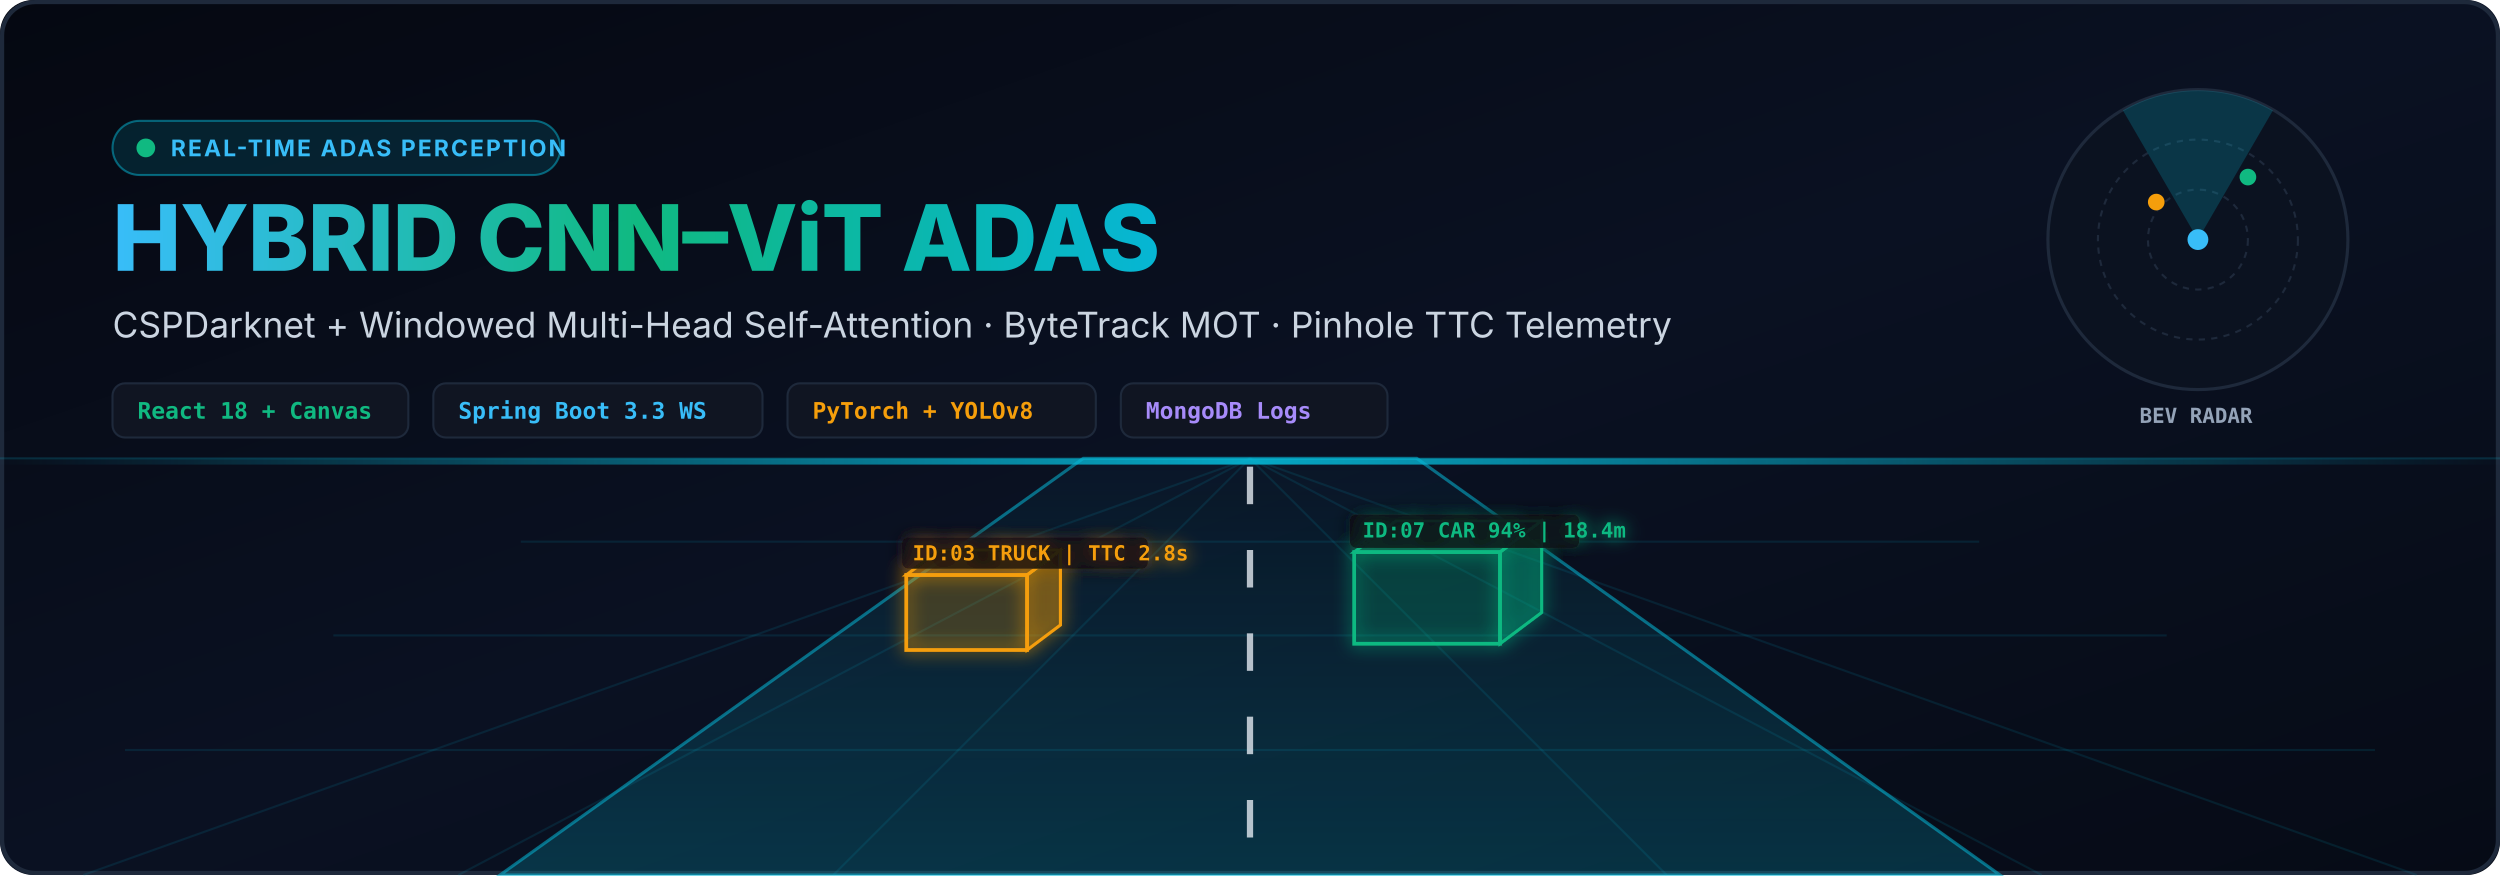
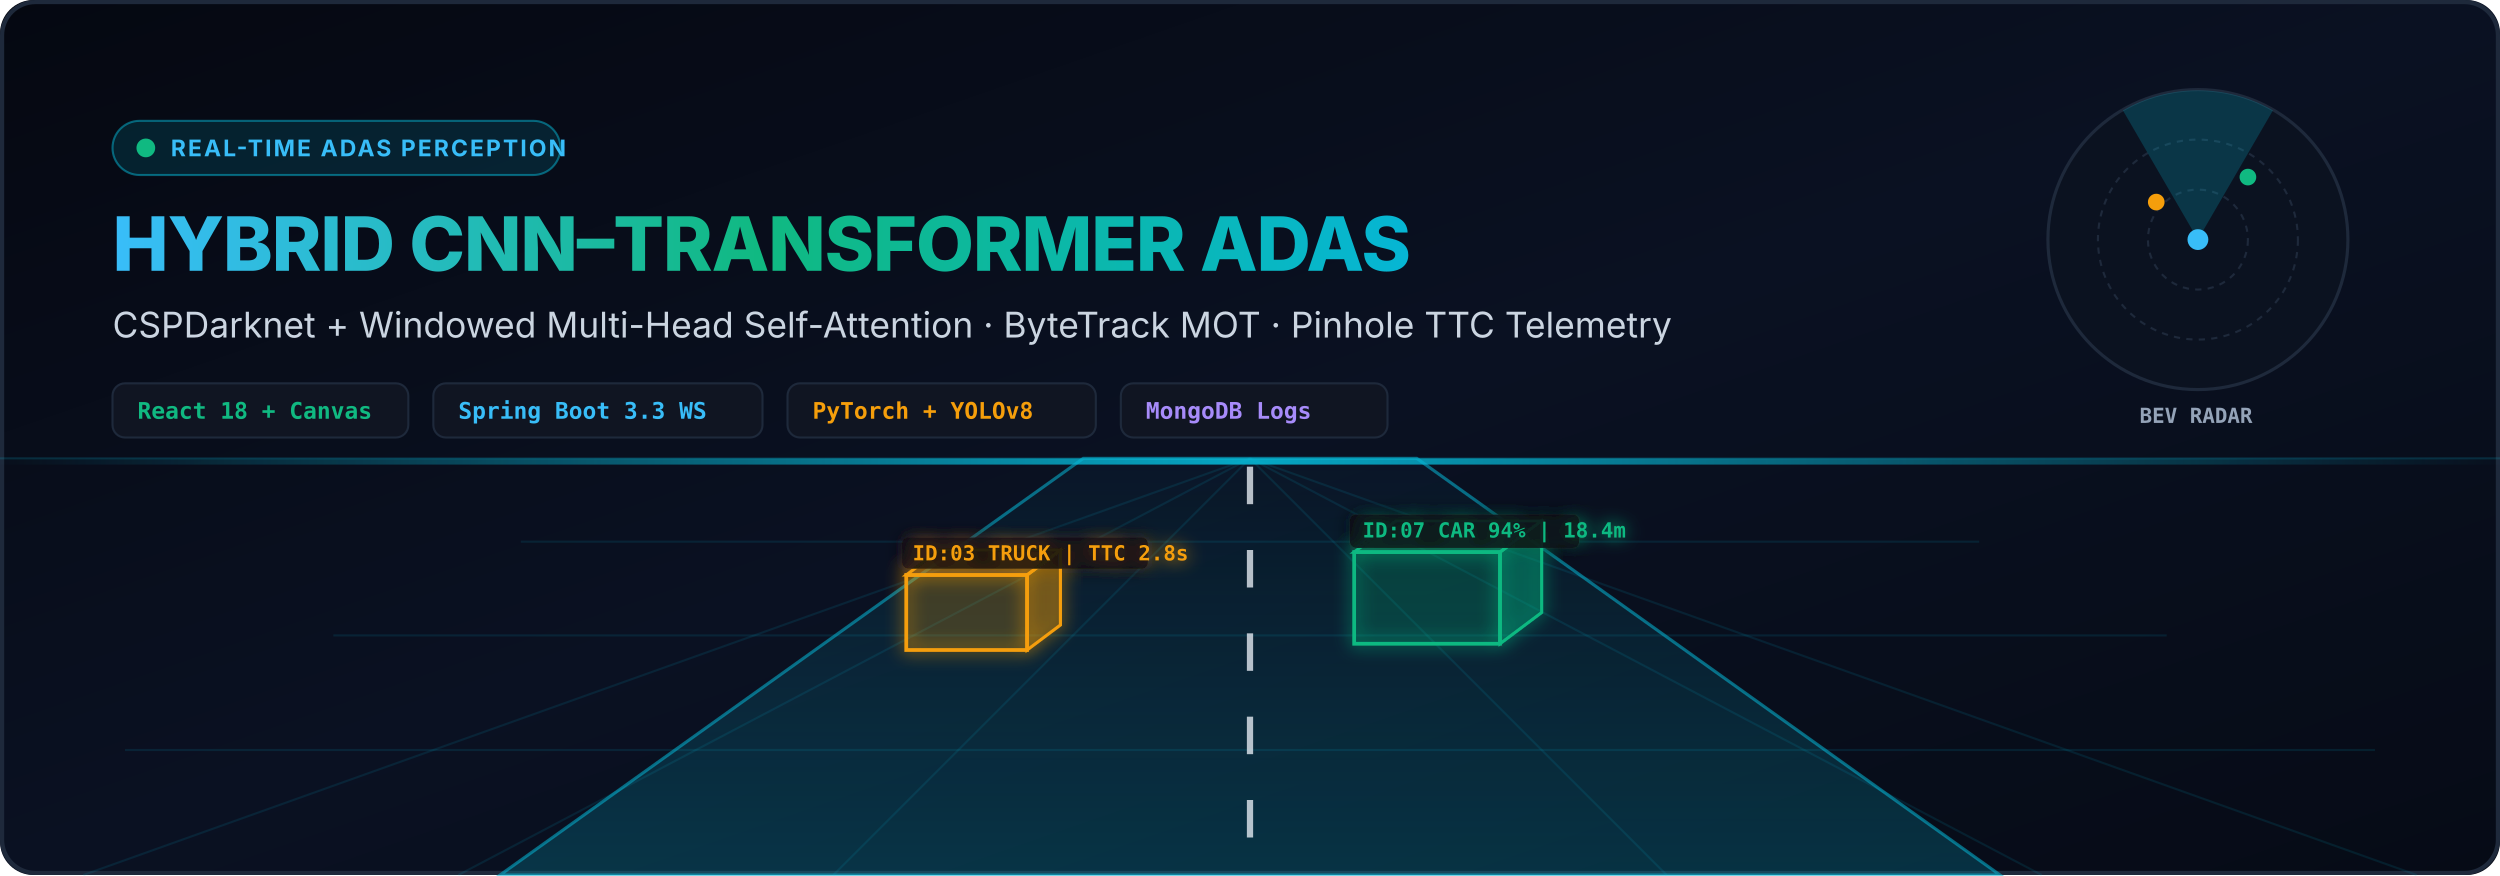
<svg xmlns="http://www.w3.org/2000/svg" viewBox="0 0 1200 420" width="100%" height="100%">
  <defs>
    <linearGradient id="bgGrad" x1="0%" y1="0%" x2="100%" y2="100%">
      <stop offset="0%" stop-color="#050811" />
      <stop offset="50%" stop-color="#0A1122" />
      <stop offset="100%" stop-color="#060B16" />
    </linearGradient>
    <linearGradient id="roadGrad" x1="0%" y1="0%" x2="0%" y2="100%">
      <stop offset="0%" stop-color="#06B6D4" stop-opacity="0.03" />
      <stop offset="100%" stop-color="#06B6D4" stop-opacity="0.22" />
    </linearGradient>
    <linearGradient id="titleGrad" x1="0%" y1="0%" x2="100%" y2="0%">
      <stop offset="0%" stop-color="#38BDF8" />
      <stop offset="50%" stop-color="#10B981" />
      <stop offset="100%" stop-color="#06B6D4" />
    </linearGradient>
    <linearGradient id="scanLine" x1="0%" y1="0%" x2="100%" y2="0%">
      <stop offset="0%" stop-color="#06B6D4" stop-opacity="0" />
      <stop offset="50%" stop-color="#06B6D4" stop-opacity="0.9" />
      <stop offset="100%" stop-color="#06B6D4" stop-opacity="0" />
    </linearGradient>
    <filter id="glow" x="-20%" y="-20%" width="140%" height="140%">
      <feGaussianBlur stdDeviation="4" result="blur" />
      <feMerge>
        <feMergeNode in="blur" />
        <feMergeNode in="SourceGraphic" />
      </feMerge>
    </filter>
  </defs>
  <rect width="1200" height="420" rx="16" fill="url(#bgGrad)" />
  <rect width="1198" height="418" x="1" y="1" rx="16" fill="none" stroke="#1E293B" stroke-width="2" />
  <line x1="0" y1="220" x2="1200" y2="220" stroke="#06B6D4" stroke-opacity="0.18" stroke-width="1" />
  <g stroke="#06B6D4" stroke-opacity="0.12" stroke-width="1">
    <line x1="600" y1="220" x2="40" y2="420" />
    <line x1="600" y1="220" x2="220" y2="420" />
    <line x1="600" y1="220" x2="400" y2="420" />
    <line x1="600" y1="220" x2="800" y2="420" />
    <line x1="600" y1="220" x2="980" y2="420" />
    <line x1="600" y1="220" x2="1160" y2="420" />
    <line x1="250" y1="260" x2="950" y2="260" />
    <line x1="160" y1="305" x2="1040" y2="305" />
    <line x1="60" y1="360" x2="1140" y2="360" />
  </g>
  <polygon points="520,220 680,220 960,420 240,420" fill="url(#roadGrad)" stroke="#06B6D4" stroke-opacity="0.55" stroke-width="1.5" />
  <line x1="600" y1="224" x2="600" y2="420" stroke="#E2E8F0" stroke-width="3" stroke-dasharray="18 22" stroke-opacity="0.8">
    <animate attributeName="stroke-dashoffset" from="40" to="0" dur="0.9s" repeatCount="indefinite" />
  </line>
  <g transform="translate(650, 245)" filter="url(#glow)">
    <polygon points="0,20 70,20 90,5 20,5" fill="#10B981" fill-opacity="0.18" stroke="#10B981" stroke-width="1.5" />
    <rect x="0" y="20" width="70" height="44" fill="#10B981" fill-opacity="0.12" stroke="#10B981" stroke-width="1.8" />
    <polygon points="70,20 90,5 90,49 70,64" fill="#10B981" fill-opacity="0.24" stroke="#10B981" stroke-width="1.5" />
    <rect x="-2" y="2" width="110" height="16" rx="3" fill="#080B12" fill-opacity="0.85" />
    <text x="4" y="13" fill="#10B981" font-family="monospace" font-size="10" font-weight="bold">ID:07 CAR 94% | 18.4m</text>
    <animateTransform attributeName="transform" type="translate" values="650,245; 655,248; 650,245" dur="3.5s" repeatCount="indefinite" />
  </g>
  <g transform="translate(435, 260)" filter="url(#glow)">
    <polygon points="0,16 58,16 74,4 16,4" fill="#F59E0B" fill-opacity="0.18" stroke="#F59E0B" stroke-width="1.5" />
    <rect x="0" y="16" width="58" height="36" fill="#F59E0B" fill-opacity="0.12" stroke="#F59E0B" stroke-width="1.8" />
    <polygon points="58,16 74,4 74,40 58,52" fill="#F59E0B" fill-opacity="0.24" stroke="#F59E0B" stroke-width="1.5" />
    <rect x="-2" y="-2" width="118" height="15" rx="3" fill="#080B12" fill-opacity="0.85" />
    <text x="3" y="9" fill="#F59E0B" font-family="monospace" font-size="10" font-weight="bold">ID:03 TRUCK | TTC 2.8s</text>
    <animateTransform attributeName="transform" type="translate" values="435,260; 430,263; 435,260" dur="4s" repeatCount="indefinite" />
  </g>
  <rect x="0" y="220" width="1200" height="3" fill="url(#scanLine)">
    <animate attributeName="y" values="220;410;220" dur="4s" repeatCount="indefinite" />
  </rect>
  <g transform="translate(1055, 115)">
    <circle cx="0" cy="0" r="72" fill="#0B1220" stroke="#1E293B" stroke-width="1.5" />
    <circle cx="0" cy="0" r="48" fill="none" stroke="#1E293B" stroke-dasharray="3 3" />
    <circle cx="0" cy="0" r="24" fill="none" stroke="#1E293B" stroke-dasharray="3 3" />
    <path d="M0,0 L-36,-62 A72,72 0 0,1 36,-62 Z" fill="#06B6D4" fill-opacity="0.22">
      <animateTransform attributeName="transform" type="rotate" from="0 0 0" to="360 0 0" dur="5s" repeatCount="indefinite" />
    </path>
    <circle cx="0" cy="0" r="5" fill="#38BDF8" />
    <circle cx="24" cy="-30" r="4" fill="#10B981">
      <animate attributeName="r" values="3.5;5.5;3.5" dur="1.8s" repeatCount="indefinite" />
    </circle>
    <circle cx="-20" cy="-18" r="4" fill="#F59E0B">
      <animate attributeName="r" values="3.5;5.5;3.5" dur="1.4s" repeatCount="indefinite" />
    </circle>
    <text x="-28" y="88" fill="#94A3B8" font-family="monospace" font-size="10" font-weight="bold">BEV RADAR</text>
  </g>
  <g transform="translate(54, 58)">
    <rect x="0" y="0" width="215" height="26" rx="13" fill="#06B6D4" fill-opacity="0.14" stroke="#06B6D4" stroke-opacity="0.5" />
    <circle cx="16" cy="13" r="4.5" fill="#10B981">
      <animate attributeName="opacity" values="1;0.3;1" dur="1.2s" repeatCount="indefinite" />
    </circle>
    <text x="28" y="17" fill="#38BDF8" font-family="system-ui, -apple-system, sans-serif" font-size="11" font-weight="700" letter-spacing="1">REAL-TIME ADAS PERCEPTION</text>
-     <text x="0" y="72" fill="url(#titleGrad)" font-family="system-ui, -apple-system, sans-serif" font-size="44" font-weight="800" letter-spacing="-0.5">HYBRID CNN–ViT ADAS</text>
+     <text x="0" y="72" fill="url(#titleGrad)" font-family="system-ui, -apple-system, sans-serif" font-size="36" font-weight="800" letter-spacing="-0.5">HYBRID CNN–TRANSFORMER ADAS</text>
    <text x="0" y="104" fill="#CBD5E1" font-family="system-ui, -apple-system, sans-serif" font-size="17" font-weight="400">
      CSPDarknet + Windowed Multi-Head Self-Attention · ByteTrack MOT · Pinhole TTC Telemetry
    </text>
    <g transform="translate(0, 126)" font-family="monospace" font-size="11" font-weight="600">
      <rect x="0" y="0" width="142" height="26" rx="6" fill="#101522" stroke="#1E293B" />
      <text x="12" y="17" fill="#10B981">React 18 + Canvas</text>
      <rect x="154" y="0" width="158" height="26" rx="6" fill="#101522" stroke="#1E293B" />
      <text x="166" y="17" fill="#38BDF8">Spring Boot 3.3 WS</text>
      <rect x="324" y="0" width="148" height="26" rx="6" fill="#101522" stroke="#1E293B" />
      <text x="336" y="17" fill="#F59E0B">PyTorch + YOLOv8</text>
      <rect x="484" y="0" width="128" height="26" rx="6" fill="#101522" stroke="#1E293B" />
      <text x="496" y="17" fill="#A78BFA">MongoDB Logs</text>
    </g>
  </g>
</svg>
